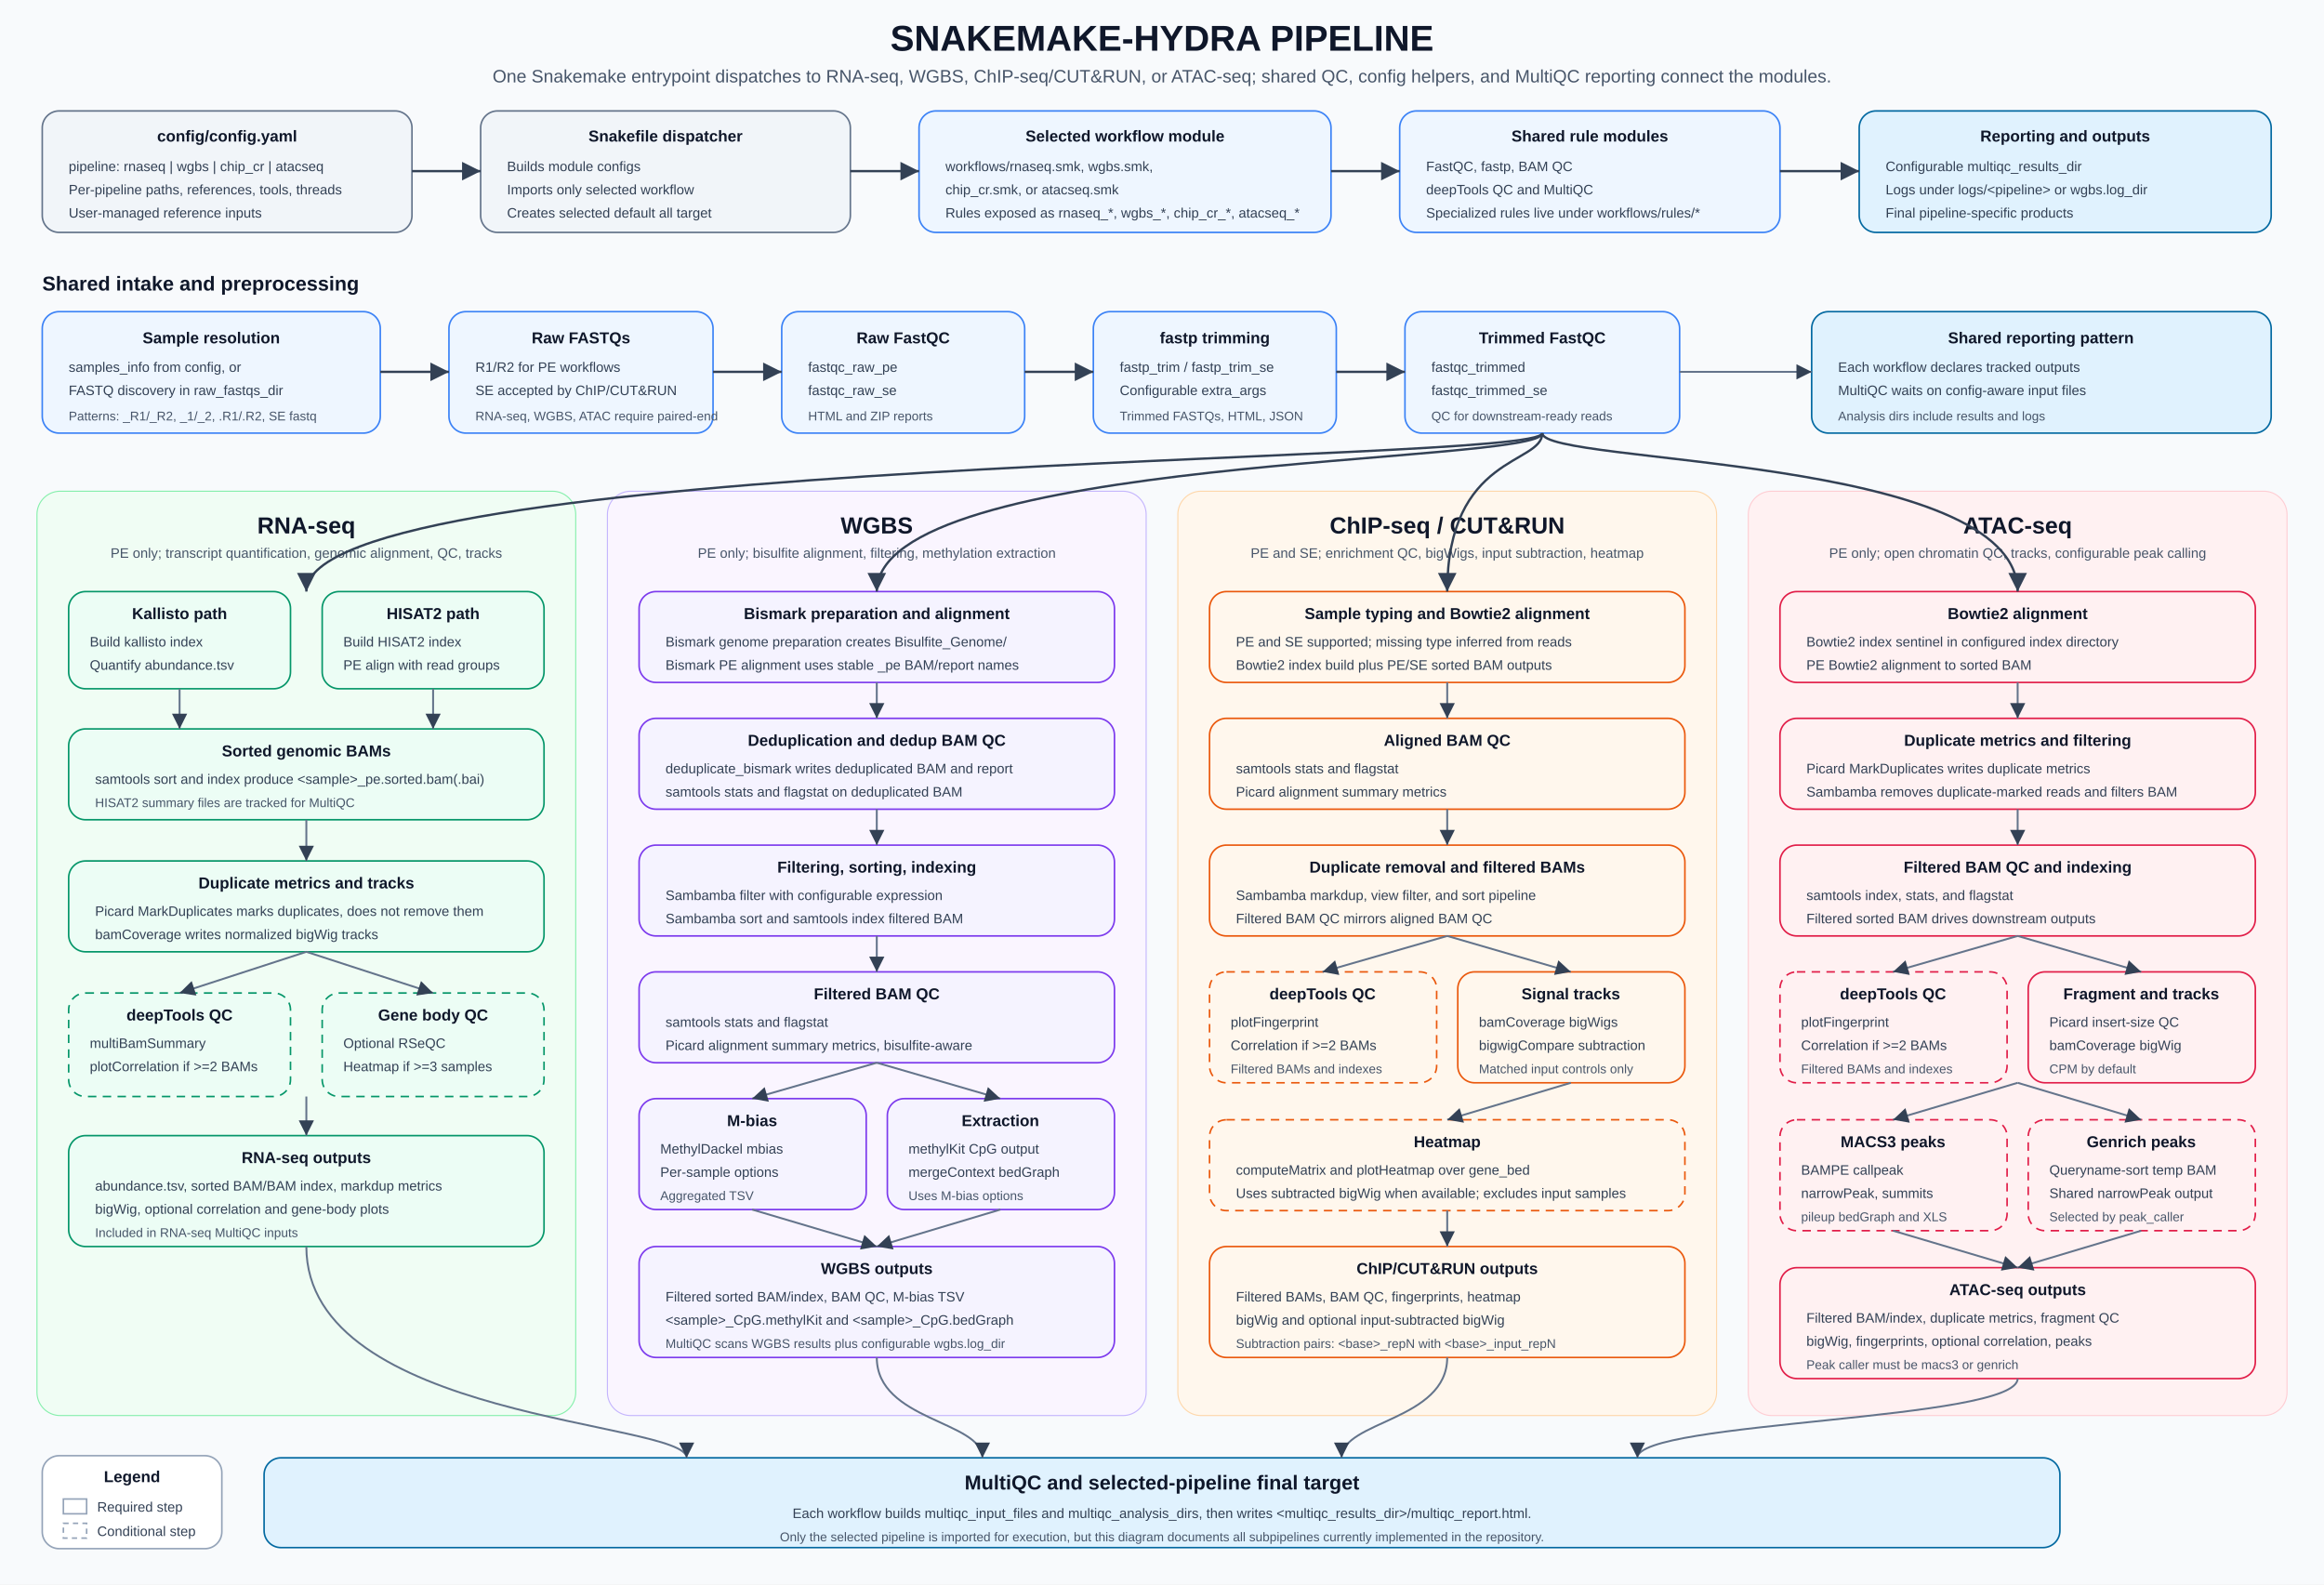
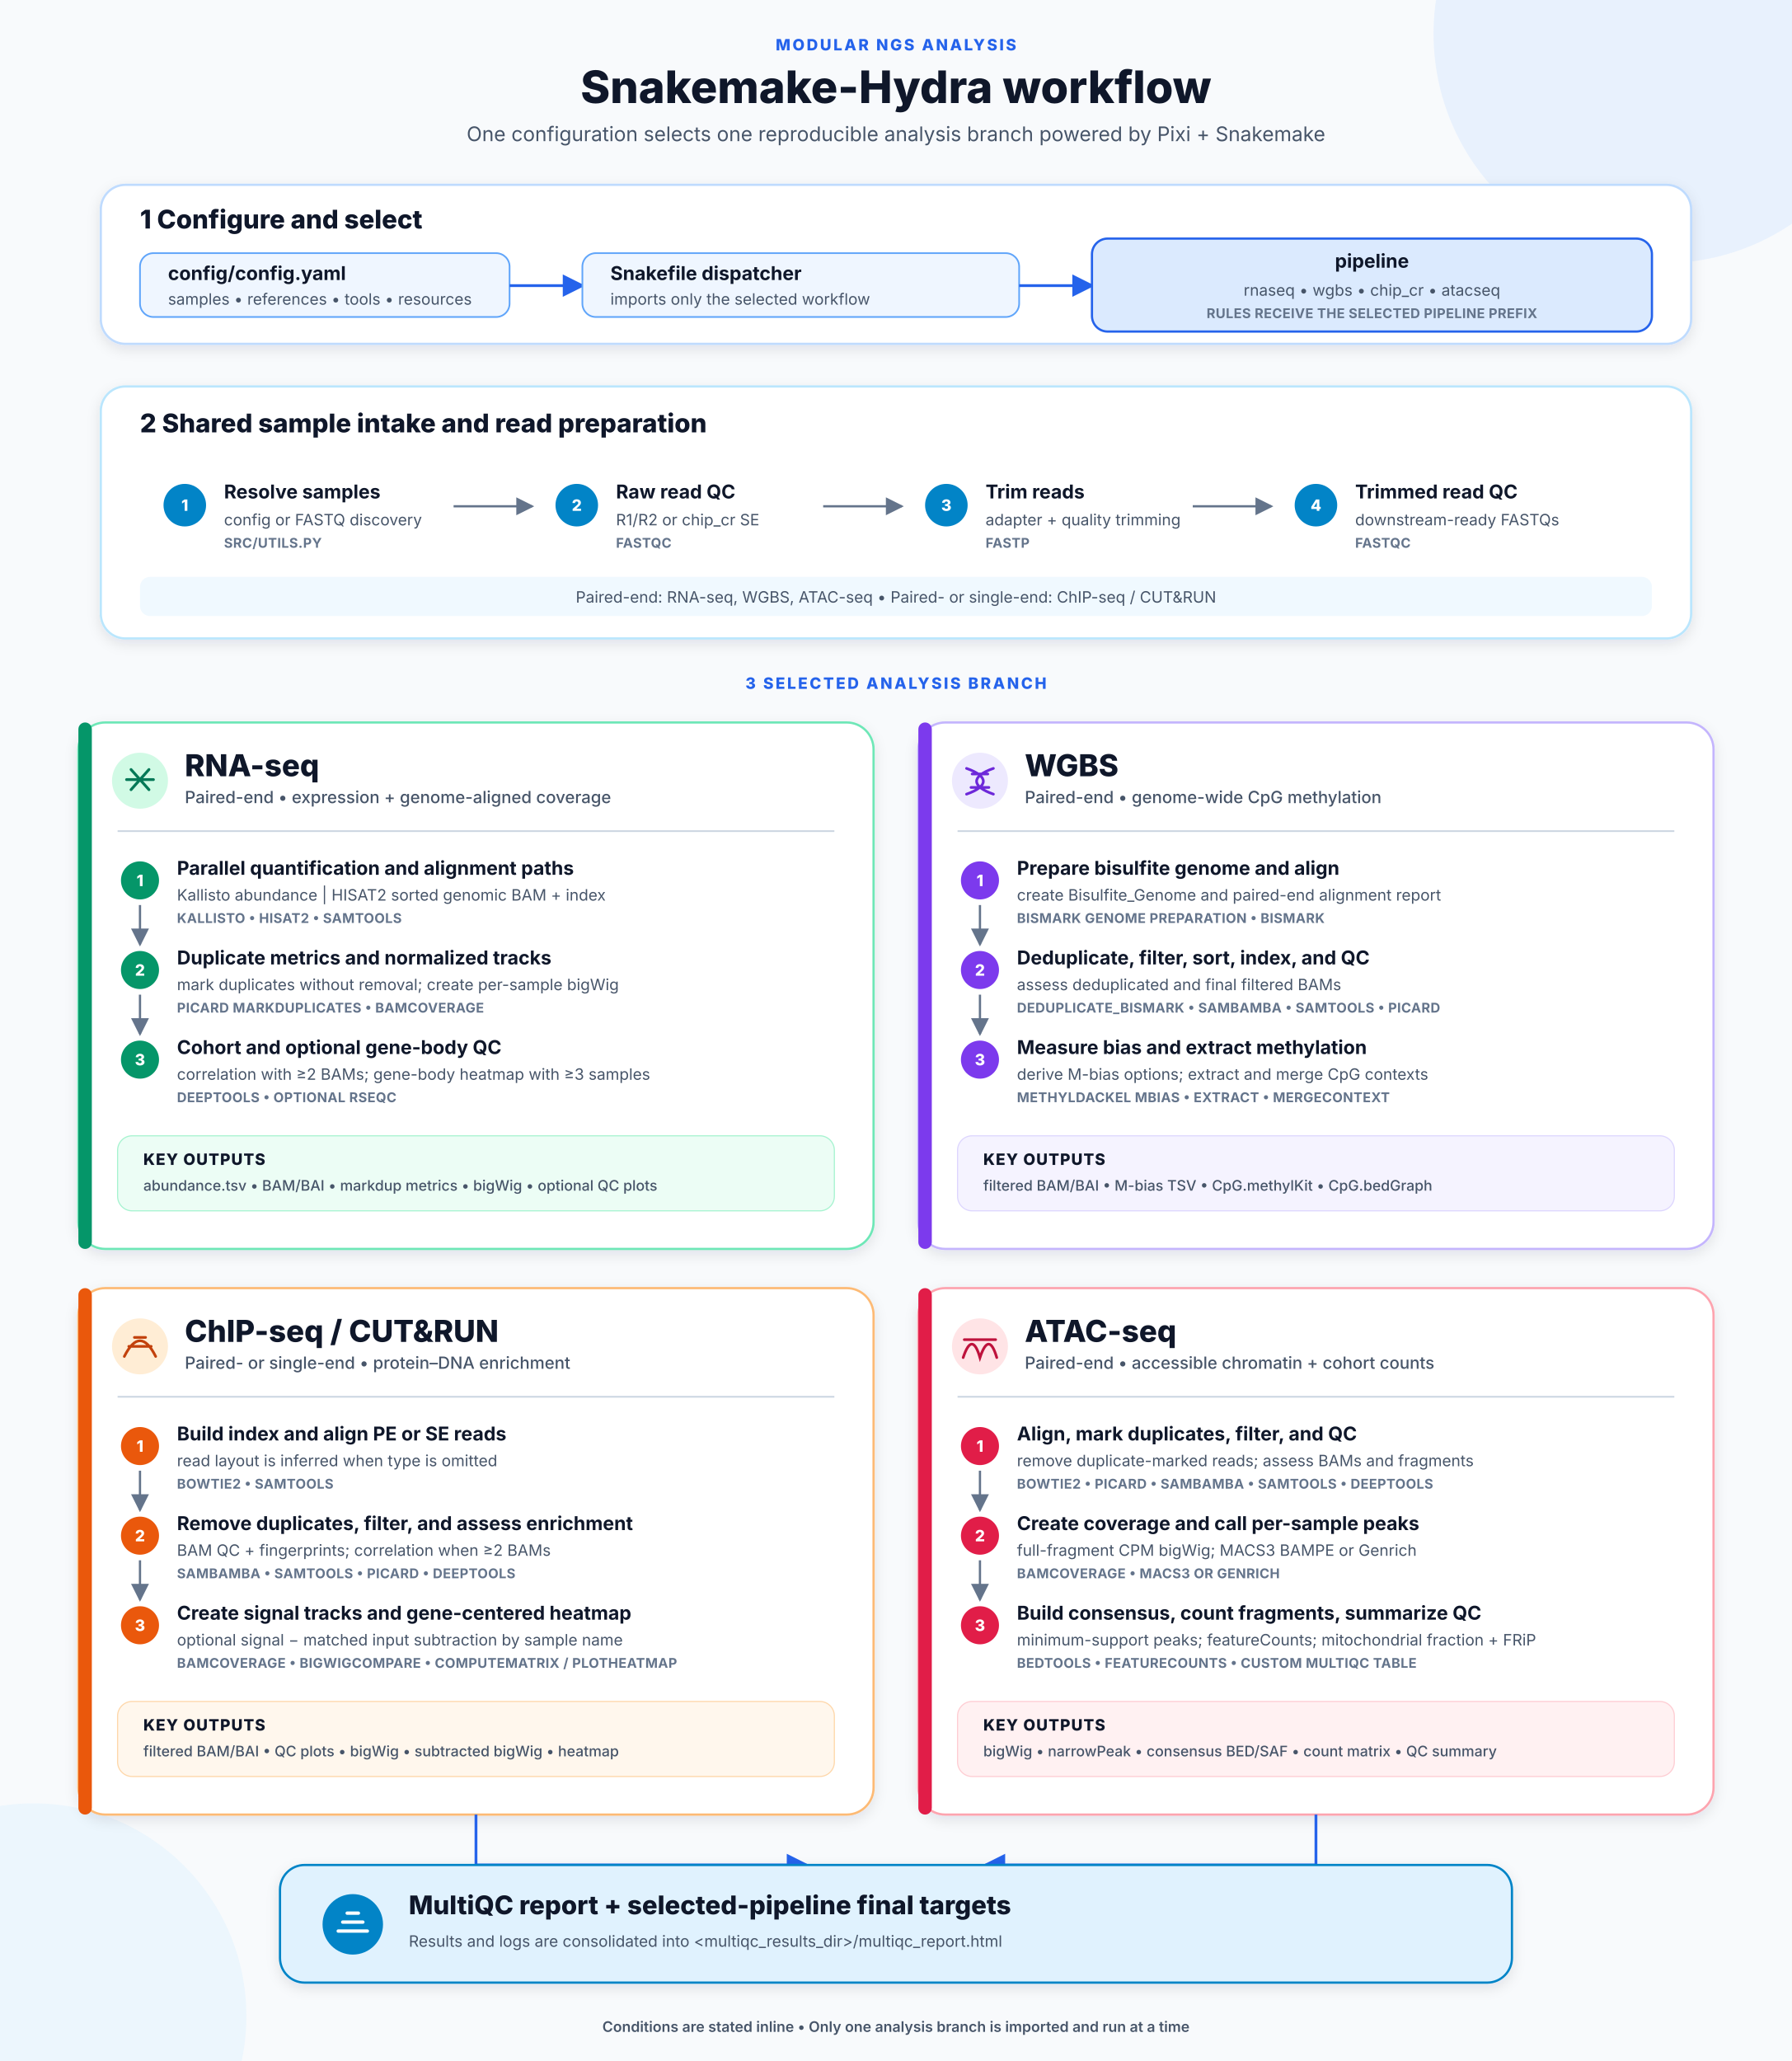
- <svg xmlns="http://www.w3.org/2000/svg" width="2200" height="1500" viewBox="0 0 2200 1500" role="img" aria-labelledby="title desc">
+ <svg xmlns="http://www.w3.org/2000/svg" width="1600" height="1840" viewBox="0 0 1600 1840" role="img" aria-labelledby="title desc">
  <defs>
-     <marker id="arrow" markerWidth="12" markerHeight="12" refX="10" refY="6" orient="auto" markerUnits="strokeWidth">
-       <path d="M2,2 L10,6 L2,10 Z" fill="#334155" />
+     <filter id="shadow" x="-10%" y="-10%" width="120%" height="130%">
+       <feDropShadow dx="0" dy="4" stdDeviation="6" flood-color="#0f172a" flood-opacity=".10" />
+     </filter>
+     <marker id="arrow" markerWidth="10" markerHeight="10" refX="8" refY="5" orient="auto">
+       <path d="M1 1 9 5 1 9Z" fill="#64748b" />
+     </marker>
+     <marker id="arrow-blue" markerWidth="10" markerHeight="10" refX="8" refY="5" orient="auto">
+       <path d="M1 1 9 5 1 9Z" fill="#2563eb" />
    </marker>
    <style>
-       .bg { fill: #f8fafc; }
-       .title { font: 700 34px Arial, sans-serif; fill: #0f172a; }
-       .subtitle { font: 400 17px Arial, sans-serif; fill: #475569; }
-       .section-title { font: 700 19px Arial, sans-serif; fill: #0f172a; }
-       .box-title { font: 700 15px Arial, sans-serif; fill: #0f172a; }
-       .box-text { font: 400 13px Arial, sans-serif; fill: #334155; }
-       .small { font: 400 12px Arial, sans-serif; fill: #475569; }
-       .tiny { font: 400 11px Arial, sans-serif; fill: #475569; }
-       .note { font: 700 12px Arial, sans-serif; fill: #475569; }
-       .box { fill: #ffffff; stroke: #94a3b8; stroke-width: 1.5; rx: 16; }
-       .shared { fill: #eef6ff; stroke: #3b82f6; }
-       .config { fill: #f1f5f9; stroke: #64748b; }
-       .report { fill: #e0f2fe; stroke: #0369a1; }
-       .rnaseq { fill: #ecfdf5; stroke: #059669; }
-       .wgbs { fill: #f5f3ff; stroke: #7c3aed; }
-       .chip { fill: #fff7ed; stroke: #ea580c; }
-       .atac { fill: #fff1f2; stroke: #e11d48; }
-       .lane-rnaseq { fill: #f0fdf4; stroke: #86efac; }
-       .lane-wgbs { fill: #faf5ff; stroke: #c4b5fd; }
-       .lane-chip { fill: #fff7ed; stroke: #fed7aa; }
-       .lane-atac { fill: #fff1f2; stroke: #fecdd3; }
-       .optional { stroke-dasharray: 8 6; }
-       .arrow { fill: none; stroke: #334155; stroke-width: 2.2; marker-end: url(#arrow); }
-       .soft-arrow { fill: none; stroke: #64748b; stroke-width: 1.8; marker-end: url(#arrow); }
-       .lane-title { font: 700 22px Arial, sans-serif; fill: #0f172a; }
-       .lane-subtitle { font: 400 13px Arial, sans-serif; fill: #475569; }
-       .legend-text { font: 400 13px Arial, sans-serif; fill: #334155; }
+       text{font-family:Inter,ui-sans-serif,system-ui,-apple-system,"Segoe UI",Arial,sans-serif}
+       .title{font-size:40px;font-weight:800;fill:#0f172a}.subtitle{font-size:18px;fill:#475569}
+       .eyebrow{font-size:14px;font-weight:800;letter-spacing:1.8px;fill:#2563eb}
+       .section{font-size:23px;font-weight:800;fill:#0f172a}.lane-title{font-size:27px;font-weight:800;fill:#0f172a}
+       .lane-sub{font-size:15px;font-weight:500;fill:#475569}.step-title{font-size:17px;font-weight:750;fill:#0f172a}
+       .copy{font-size:14px;fill:#475569}.tool{font-size:12px;font-weight:750;letter-spacing:.25px;fill:#64748b}
+       .num{font-size:14px;font-weight:800;fill:#fff;text-anchor:middle;dominant-baseline:central}
+       .out-title{font-size:14px;font-weight:800;letter-spacing:.8px;fill:#0f172a}.out{font-size:13px;font-weight:500;fill:#475569}
+       .flow{fill:none;stroke:#64748b;stroke-width:2;marker-end:url(#arrow)}
+       .flow-blue{fill:none;stroke:#2563eb;stroke-width:2.5;marker-end:url(#arrow-blue)}
+       .divider{stroke:#cbd5e1;stroke-width:1.5}.legend{font-size:13px;font-weight:600;fill:#475569}
    </style>
  </defs>
-   <rect class="bg" x="0" y="0" width="2200" height="1500" />
-   <text class="title" x="1100" y="48" text-anchor="middle">SNAKEMAKE-HYDRA PIPELINE</text>
-   <text class="subtitle" x="1100" y="78" text-anchor="middle">One Snakemake entrypoint dispatches to RNA-seq, WGBS, ChIP-seq/CUT&amp;RUN, or ATAC-seq; shared QC, config helpers, and MultiQC reporting connect the modules.</text>
-   <rect class="box config" x="40" y="105" width="350" height="115" />
-   <text class="box-title" x="215" y="134" text-anchor="middle">config/config.yaml</text>
-   <text class="box-text" x="65" y="162">pipeline: rnaseq | wgbs | chip_cr | atacseq</text>
-   <text class="box-text" x="65" y="184">Per-pipeline paths, references, tools, threads</text>
-   <text class="box-text" x="65" y="206">User-managed reference inputs</text>
-   <rect class="box config" x="455" y="105" width="350" height="115" />
-   <text class="box-title" x="630" y="134" text-anchor="middle">Snakefile dispatcher</text>
-   <text class="box-text" x="480" y="162">Builds module configs</text>
-   <text class="box-text" x="480" y="184">Imports only selected workflow</text>
-   <text class="box-text" x="480" y="206">Creates selected default all target</text>
-   <rect class="box shared" x="870" y="105" width="390" height="115" />
-   <text class="box-title" x="1065" y="134" text-anchor="middle">Selected workflow module</text>
-   <text class="box-text" x="895" y="162">workflows/rnaseq.smk, wgbs.smk,</text>
-   <text class="box-text" x="895" y="184">chip_cr.smk, or atacseq.smk</text>
-   <text class="box-text" x="895" y="206">Rules exposed as rnaseq_*, wgbs_*, chip_cr_*, atacseq_*</text>
-   <rect class="box shared" x="1325" y="105" width="360" height="115" />
-   <text class="box-title" x="1505" y="134" text-anchor="middle">Shared rule modules</text>
-   <text class="box-text" x="1350" y="162">FastQC, fastp, BAM QC</text>
-   <text class="box-text" x="1350" y="184">deepTools QC and MultiQC</text>
-   <text class="box-text" x="1350" y="206">Specialized rules live under workflows/rules/*</text>
-   <rect class="box report" x="1760" y="105" width="390" height="115" />
-   <text class="box-title" x="1955" y="134" text-anchor="middle">Reporting and outputs</text>
-   <text class="box-text" x="1785" y="162">Configurable multiqc_results_dir</text>
-   <text class="box-text" x="1785" y="184">Logs under logs/&lt;pipeline&gt; or wgbs.log_dir</text>
-   <text class="box-text" x="1785" y="206">Final pipeline-specific products</text>
-   <path class="arrow" d="M390 162 L455 162" />
-   <path class="arrow" d="M805 162 L870 162" />
-   <path class="arrow" d="M1260 162 L1325 162" />
-   <path class="arrow" d="M1685 162 L1760 162" />
-   <text class="section-title" x="40" y="275">Shared intake and preprocessing</text>
-   <rect class="box shared" x="40" y="295" width="320" height="115" />
-   <text class="box-title" x="200" y="325" text-anchor="middle">Sample resolution</text>
-   <text class="box-text" x="65" y="352">samples_info from config, or</text>
-   <text class="box-text" x="65" y="374">FASTQ discovery in raw_fastqs_dir</text>
-   <text class="small" x="65" y="398">Patterns: _R1/_R2, _1/_2, .R1/.R2, SE fastq</text>
-   <rect class="box shared" x="425" y="295" width="250" height="115" />
-   <text class="box-title" x="550" y="325" text-anchor="middle">Raw FASTQs</text>
-   <text class="box-text" x="450" y="352">R1/R2 for PE workflows</text>
-   <text class="box-text" x="450" y="374">SE accepted by ChIP/CUT&amp;RUN</text>
-   <text class="small" x="450" y="398">RNA-seq, WGBS, ATAC require paired-end</text>
-   <rect class="box shared" x="740" y="295" width="230" height="115" />
-   <text class="box-title" x="855" y="325" text-anchor="middle">Raw FastQC</text>
-   <text class="box-text" x="765" y="352">fastqc_raw_pe</text>
-   <text class="box-text" x="765" y="374">fastqc_raw_se</text>
-   <text class="small" x="765" y="398">HTML and ZIP reports</text>
-   <rect class="box shared" x="1035" y="295" width="230" height="115" />
-   <text class="box-title" x="1150" y="325" text-anchor="middle">fastp trimming</text>
-   <text class="box-text" x="1060" y="352">fastp_trim / fastp_trim_se</text>
-   <text class="box-text" x="1060" y="374">Configurable extra_args</text>
-   <text class="small" x="1060" y="398">Trimmed FASTQs, HTML, JSON</text>
-   <rect class="box shared" x="1330" y="295" width="260" height="115" />
-   <text class="box-title" x="1460" y="325" text-anchor="middle">Trimmed FastQC</text>
-   <text class="box-text" x="1355" y="352">fastqc_trimmed</text>
-   <text class="box-text" x="1355" y="374">fastqc_trimmed_se</text>
-   <text class="small" x="1355" y="398">QC for downstream-ready reads</text>
-   <rect class="box report" x="1715" y="295" width="435" height="115" />
-   <text class="box-title" x="1932" y="325" text-anchor="middle">Shared reporting pattern</text>
-   <text class="box-text" x="1740" y="352">Each workflow declares tracked outputs</text>
-   <text class="box-text" x="1740" y="374">MultiQC waits on config-aware input files</text>
-   <text class="small" x="1740" y="398">Analysis dirs include results and logs</text>
-   <path class="arrow" d="M360 352 L425 352" />
-   <path class="arrow" d="M675 352 L740 352" />
-   <path class="arrow" d="M970 352 L1035 352" />
-   <path class="arrow" d="M1265 352 L1330 352" />
-   <path class="soft-arrow" d="M1590 352 L1715 352" />
-   <rect class="lane-rnaseq" x="35" y="465" width="510" height="875" rx="22" />
-   <rect class="lane-wgbs" x="575" y="465" width="510" height="875" rx="22" />
-   <rect class="lane-chip" x="1115" y="465" width="510" height="875" rx="22" />
-   <rect class="lane-atac" x="1655" y="465" width="510" height="875" rx="22" />
-   <text class="lane-title" x="290" y="505" text-anchor="middle">RNA-seq</text>
-   <text class="lane-subtitle" x="290" y="528" text-anchor="middle">PE only; transcript quantification, genomic alignment, QC, tracks</text>
-   <text class="lane-title" x="830" y="505" text-anchor="middle">WGBS</text>
-   <text class="lane-subtitle" x="830" y="528" text-anchor="middle">PE only; bisulfite alignment, filtering, methylation extraction</text>
-   <text class="lane-title" x="1370" y="505" text-anchor="middle">ChIP-seq / CUT&amp;RUN</text>
-   <text class="lane-subtitle" x="1370" y="528" text-anchor="middle">PE and SE; enrichment QC, bigWigs, input subtraction, heatmap</text>
-   <text class="lane-title" x="1910" y="505" text-anchor="middle">ATAC-seq</text>
-   <text class="lane-subtitle" x="1910" y="528" text-anchor="middle">PE only; open chromatin QC, tracks, configurable peak calling</text>
-   <rect class="box rnaseq" x="65" y="560" width="210" height="92" />
-   <text class="box-title" x="170" y="586" text-anchor="middle">Kallisto path</text>
-   <text class="box-text" x="85" y="612">Build kallisto index</text>
-   <text class="box-text" x="85" y="634">Quantify abundance.tsv</text>
-   <rect class="box rnaseq" x="305" y="560" width="210" height="92" />
-   <text class="box-title" x="410" y="586" text-anchor="middle">HISAT2 path</text>
-   <text class="box-text" x="325" y="612">Build HISAT2 index</text>
-   <text class="box-text" x="325" y="634">PE align with read groups</text>
-   <rect class="box rnaseq" x="65" y="690" width="450" height="86" />
-   <text class="box-title" x="290" y="716" text-anchor="middle">Sorted genomic BAMs</text>
-   <text class="box-text" x="90" y="742">samtools sort and index produce &lt;sample&gt;_pe.sorted.bam(.bai)</text>
-   <text class="small" x="90" y="764">HISAT2 summary files are tracked for MultiQC</text>
-   <rect class="box rnaseq" x="65" y="815" width="450" height="86" />
-   <text class="box-title" x="290" y="841" text-anchor="middle">Duplicate metrics and tracks</text>
-   <text class="box-text" x="90" y="867">Picard MarkDuplicates marks duplicates, does not remove them</text>
-   <text class="box-text" x="90" y="889">bamCoverage writes normalized bigWig tracks</text>
-   <rect class="box rnaseq optional" x="65" y="940" width="210" height="98" />
-   <text class="box-title" x="170" y="966" text-anchor="middle">deepTools QC</text>
-   <text class="box-text" x="85" y="992">multiBamSummary</text>
-   <text class="box-text" x="85" y="1014">plotCorrelation if &gt;=2 BAMs</text>
-   <rect class="box rnaseq optional" x="305" y="940" width="210" height="98" />
-   <text class="box-title" x="410" y="966" text-anchor="middle">Gene body QC</text>
-   <text class="box-text" x="325" y="992">Optional RSeQC</text>
-   <text class="box-text" x="325" y="1014">Heatmap if &gt;=3 samples</text>
-   <rect class="box rnaseq" x="65" y="1075" width="450" height="105" />
-   <text class="box-title" x="290" y="1101" text-anchor="middle">RNA-seq outputs</text>
-   <text class="box-text" x="90" y="1127">abundance.tsv, sorted BAM/BAM index, markdup metrics</text>
-   <text class="box-text" x="90" y="1149">bigWig, optional correlation and gene-body plots</text>
-   <text class="small" x="90" y="1171">Included in RNA-seq MultiQC inputs</text>
-   <path class="arrow" d="M1460 410 C1460 440 290 430 290 560" />
-   <path class="soft-arrow" d="M170 652 L170 690" />
-   <path class="soft-arrow" d="M410 652 L410 690" />
-   <path class="soft-arrow" d="M290 776 L290 815" />
-   <path class="soft-arrow" d="M290 901 L170 940" />
-   <path class="soft-arrow" d="M290 901 L410 940" />
-   <path class="soft-arrow" d="M290 1038 L290 1075" />
-   <rect class="box wgbs" x="605" y="560" width="450" height="86" />
-   <text class="box-title" x="830" y="586" text-anchor="middle">Bismark preparation and alignment</text>
-   <text class="box-text" x="630" y="612">Bismark genome preparation creates Bisulfite_Genome/</text>
-   <text class="box-text" x="630" y="634">Bismark PE alignment uses stable _pe BAM/report names</text>
-   <rect class="box wgbs" x="605" y="680" width="450" height="86" />
-   <text class="box-title" x="830" y="706" text-anchor="middle">Deduplication and dedup BAM QC</text>
-   <text class="box-text" x="630" y="732">deduplicate_bismark writes deduplicated BAM and report</text>
-   <text class="box-text" x="630" y="754">samtools stats and flagstat on deduplicated BAM</text>
-   <rect class="box wgbs" x="605" y="800" width="450" height="86" />
-   <text class="box-title" x="830" y="826" text-anchor="middle">Filtering, sorting, indexing</text>
-   <text class="box-text" x="630" y="852">Sambamba filter with configurable expression</text>
-   <text class="box-text" x="630" y="874">Sambamba sort and samtools index filtered BAM</text>
-   <rect class="box wgbs" x="605" y="920" width="450" height="86" />
-   <text class="box-title" x="830" y="946" text-anchor="middle">Filtered BAM QC</text>
-   <text class="box-text" x="630" y="972">samtools stats and flagstat</text>
-   <text class="box-text" x="630" y="994">Picard alignment summary metrics, bisulfite-aware</text>
-   <rect class="box wgbs" x="605" y="1040" width="215" height="105" />
-   <text class="box-title" x="712" y="1066" text-anchor="middle">M-bias</text>
-   <text class="box-text" x="625" y="1092">MethylDackel mbias</text>
-   <text class="box-text" x="625" y="1114">Per-sample options</text>
-   <text class="small" x="625" y="1136">Aggregated TSV</text>
-   <rect class="box wgbs" x="840" y="1040" width="215" height="105" />
-   <text class="box-title" x="947" y="1066" text-anchor="middle">Extraction</text>
-   <text class="box-text" x="860" y="1092">methylKit CpG output</text>
-   <text class="box-text" x="860" y="1114">mergeContext bedGraph</text>
-   <text class="small" x="860" y="1136">Uses M-bias options</text>
-   <rect class="box wgbs" x="605" y="1180" width="450" height="105" />
-   <text class="box-title" x="830" y="1206" text-anchor="middle">WGBS outputs</text>
-   <text class="box-text" x="630" y="1232">Filtered sorted BAM/index, BAM QC, M-bias TSV</text>
-   <text class="box-text" x="630" y="1254">&lt;sample&gt;_CpG.methylKit and &lt;sample&gt;_CpG.bedGraph</text>
-   <text class="small" x="630" y="1276">MultiQC scans WGBS results plus configurable wgbs.log_dir</text>
-   <path class="arrow" d="M1460 410 C1460 440 830 430 830 560" />
-   <path class="soft-arrow" d="M830 646 L830 680" />
-   <path class="soft-arrow" d="M830 766 L830 800" />
-   <path class="soft-arrow" d="M830 886 L830 920" />
-   <path class="soft-arrow" d="M830 1006 L712 1040" />
-   <path class="soft-arrow" d="M830 1006 L947 1040" />
-   <path class="soft-arrow" d="M712 1145 L830 1180" />
-   <path class="soft-arrow" d="M947 1145 L830 1180" />
-   <rect class="box chip" x="1145" y="560" width="450" height="86" />
-   <text class="box-title" x="1370" y="586" text-anchor="middle">Sample typing and Bowtie2 alignment</text>
-   <text class="box-text" x="1170" y="612">PE and SE supported; missing type inferred from reads</text>
-   <text class="box-text" x="1170" y="634">Bowtie2 index build plus PE/SE sorted BAM outputs</text>
-   <rect class="box chip" x="1145" y="680" width="450" height="86" />
-   <text class="box-title" x="1370" y="706" text-anchor="middle">Aligned BAM QC</text>
-   <text class="box-text" x="1170" y="732">samtools stats and flagstat</text>
-   <text class="box-text" x="1170" y="754">Picard alignment summary metrics</text>
-   <rect class="box chip" x="1145" y="800" width="450" height="86" />
-   <text class="box-title" x="1370" y="826" text-anchor="middle">Duplicate removal and filtered BAMs</text>
-   <text class="box-text" x="1170" y="852">Sambamba markdup, view filter, and sort pipeline</text>
-   <text class="box-text" x="1170" y="874">Filtered BAM QC mirrors aligned BAM QC</text>
-   <rect class="box chip optional" x="1145" y="920" width="215" height="105" />
-   <text class="box-title" x="1252" y="946" text-anchor="middle">deepTools QC</text>
-   <text class="box-text" x="1165" y="972">plotFingerprint</text>
-   <text class="box-text" x="1165" y="994">Correlation if &gt;=2 BAMs</text>
-   <text class="small" x="1165" y="1016">Filtered BAMs and indexes</text>
-   <rect class="box chip" x="1380" y="920" width="215" height="105" />
-   <text class="box-title" x="1487" y="946" text-anchor="middle">Signal tracks</text>
-   <text class="box-text" x="1400" y="972">bamCoverage bigWigs</text>
-   <text class="box-text" x="1400" y="994">bigwigCompare subtraction</text>
-   <text class="small" x="1400" y="1016">Matched input controls only</text>
-   <rect class="box chip optional" x="1145" y="1060" width="450" height="86" />
-   <text class="box-title" x="1370" y="1086" text-anchor="middle">Heatmap</text>
-   <text class="box-text" x="1170" y="1112">computeMatrix and plotHeatmap over gene_bed</text>
-   <text class="box-text" x="1170" y="1134">Uses subtracted bigWig when available; excludes input samples</text>
-   <rect class="box chip" x="1145" y="1180" width="450" height="105" />
-   <text class="box-title" x="1370" y="1206" text-anchor="middle">ChIP/CUT&amp;RUN outputs</text>
-   <text class="box-text" x="1170" y="1232">Filtered BAMs, BAM QC, fingerprints, heatmap</text>
-   <text class="box-text" x="1170" y="1254">bigWig and optional input-subtracted bigWig</text>
-   <text class="small" x="1170" y="1276">Subtraction pairs: &lt;base&gt;_repN with &lt;base&gt;_input_repN</text>
-   <path class="arrow" d="M1460 410 C1460 440 1370 430 1370 560" />
-   <path class="soft-arrow" d="M1370 646 L1370 680" />
-   <path class="soft-arrow" d="M1370 766 L1370 800" />
-   <path class="soft-arrow" d="M1370 886 L1252 920" />
-   <path class="soft-arrow" d="M1370 886 L1487 920" />
-   <path class="soft-arrow" d="M1487 1025 L1370 1060" />
-   <path class="soft-arrow" d="M1370 1146 L1370 1180" />
-   <rect class="box atac" x="1685" y="560" width="450" height="86" />
-   <text class="box-title" x="1910" y="586" text-anchor="middle">Bowtie2 alignment</text>
-   <text class="box-text" x="1710" y="612">Bowtie2 index sentinel in configured index directory</text>
-   <text class="box-text" x="1710" y="634">PE Bowtie2 alignment to sorted BAM</text>
-   <rect class="box atac" x="1685" y="680" width="450" height="86" />
-   <text class="box-title" x="1910" y="706" text-anchor="middle">Duplicate metrics and filtering</text>
-   <text class="box-text" x="1710" y="732">Picard MarkDuplicates writes duplicate metrics</text>
-   <text class="box-text" x="1710" y="754">Sambamba removes duplicate-marked reads and filters BAM</text>
-   <rect class="box atac" x="1685" y="800" width="450" height="86" />
-   <text class="box-title" x="1910" y="826" text-anchor="middle">Filtered BAM QC and indexing</text>
-   <text class="box-text" x="1710" y="852">samtools index, stats, and flagstat</text>
-   <text class="box-text" x="1710" y="874">Filtered sorted BAM drives downstream outputs</text>
-   <rect class="box atac optional" x="1685" y="920" width="215" height="105" />
-   <text class="box-title" x="1792" y="946" text-anchor="middle">deepTools QC</text>
-   <text class="box-text" x="1705" y="972">plotFingerprint</text>
-   <text class="box-text" x="1705" y="994">Correlation if &gt;=2 BAMs</text>
-   <text class="small" x="1705" y="1016">Filtered BAMs and indexes</text>
-   <rect class="box atac" x="1920" y="920" width="215" height="105" />
-   <text class="box-title" x="2027" y="946" text-anchor="middle">Fragment and tracks</text>
-   <text class="box-text" x="1940" y="972">Picard insert-size QC</text>
-   <text class="box-text" x="1940" y="994">bamCoverage bigWig</text>
-   <text class="small" x="1940" y="1016">CPM by default</text>
-   <rect class="box atac optional" x="1685" y="1060" width="215" height="105" />
-   <text class="box-title" x="1792" y="1086" text-anchor="middle">MACS3 peaks</text>
-   <text class="box-text" x="1705" y="1112">BAMPE callpeak</text>
-   <text class="box-text" x="1705" y="1134">narrowPeak, summits</text>
-   <text class="small" x="1705" y="1156">pileup bedGraph and XLS</text>
-   <rect class="box atac optional" x="1920" y="1060" width="215" height="105" />
-   <text class="box-title" x="2027" y="1086" text-anchor="middle">Genrich peaks</text>
-   <text class="box-text" x="1940" y="1112">Queryname-sort temp BAM</text>
-   <text class="box-text" x="1940" y="1134">Shared narrowPeak output</text>
-   <text class="small" x="1940" y="1156">Selected by peak_caller</text>
-   <rect class="box atac" x="1685" y="1200" width="450" height="105" />
-   <text class="box-title" x="1910" y="1226" text-anchor="middle">ATAC-seq outputs</text>
-   <text class="box-text" x="1710" y="1252">Filtered BAM/index, duplicate metrics, fragment QC</text>
-   <text class="box-text" x="1710" y="1274">bigWig, fingerprints, optional correlation, peaks</text>
-   <text class="small" x="1710" y="1296">Peak caller must be macs3 or genrich</text>
-   <path class="arrow" d="M1460 410 C1460 440 1910 430 1910 560" />
-   <path class="soft-arrow" d="M1910 646 L1910 680" />
-   <path class="soft-arrow" d="M1910 766 L1910 800" />
-   <path class="soft-arrow" d="M1910 886 L1792 920" />
-   <path class="soft-arrow" d="M1910 886 L2027 920" />
-   <path class="soft-arrow" d="M1910 1025 L1792 1060" />
-   <path class="soft-arrow" d="M1910 1025 L2027 1060" />
-   <path class="soft-arrow" d="M1792 1165 L1910 1200" />
-   <path class="soft-arrow" d="M2027 1165 L1910 1200" />
-   <rect class="box report" x="250" y="1380" width="1700" height="85" />
-   <text class="section-title" x="1100" y="1410" text-anchor="middle">MultiQC and selected-pipeline final target</text>
-   <text class="box-text" x="1100" y="1437" text-anchor="middle">Each workflow builds multiqc_input_files and multiqc_analysis_dirs, then writes &lt;multiqc_results_dir&gt;/multiqc_report.html.</text>
-   <text class="small" x="1100" y="1459" text-anchor="middle">Only the selected pipeline is imported for execution, but this diagram documents all subpipelines currently implemented in the repository.</text>
-   <path class="soft-arrow" d="M290 1180 C290 1345 650 1345 650 1380" />
-   <path class="soft-arrow" d="M830 1285 C830 1345 930 1345 930 1380" />
-   <path class="soft-arrow" d="M1370 1285 C1370 1345 1270 1345 1270 1380" />
-   <path class="soft-arrow" d="M1910 1305 C1910 1345 1550 1345 1550 1380" />
-   <rect class="box" x="40" y="1378" width="170" height="88" />
-   <text class="box-title" x="125" y="1403" text-anchor="middle">Legend</text>
-   <rect x="60" y="1419" width="22" height="14" fill="#ffffff" stroke="#94a3b8" stroke-width="1.5" />
-   <text class="legend-text" x="92" y="1431">Required step</text>
-   <rect x="60" y="1442" width="22" height="14" fill="#ffffff" stroke="#94a3b8" stroke-width="1.5" stroke-dasharray="5 4" />
-   <text class="legend-text" x="92" y="1454">Conditional step</text>
+   <rect width="1600" height="1840" fill="#f8fafc" />
+   <circle cx="1485" cy="30" r="205" fill="#dbeafe" opacity=".55" />
+   <circle cx="30" cy="1800" r="190" fill="#e0f2fe" opacity=".5" />
+   <text class="eyebrow" x="800" y="45" text-anchor="middle">MODULAR NGS ANALYSIS</text>
+   <text class="title" x="800" y="92" text-anchor="middle">Snakemake-Hydra workflow</text>
+   <text class="subtitle" x="800" y="126" text-anchor="middle">One configuration selects one reproducible analysis branch powered by Pixi + Snakemake</text>
+   <g filter="url(#shadow)">
+     <rect x="90" y="165" width="1420" height="142" rx="22" fill="#fff" stroke="#bfdbfe" stroke-width="2" />
+   </g>
+   <text class="section" x="125" y="204">1  Configure and select</text>
+   <rect x="125" y="226" width="330" height="57" rx="12" fill="#eff6ff" stroke="#60a5fa" stroke-width="1.5" />
+   <text class="step-title" x="150" y="250">config/config.yaml</text>
+   <text class="copy" x="150" y="272">samples • references • tools • resources</text>
+   <path class="flow-blue" d="M455 255h65" />
+   <rect x="520" y="226" width="390" height="57" rx="12" fill="#eff6ff" stroke="#60a5fa" stroke-width="1.5" />
+   <text class="step-title" x="545" y="250">Snakefile dispatcher</text>
+   <text class="copy" x="545" y="272">imports only the selected workflow</text>
+   <path class="flow-blue" d="M910 255h65" />
+   <rect x="975" y="213" width="500" height="83" rx="14" fill="#dbeafe" stroke="#2563eb" stroke-width="2" />
+   <text class="step-title" x="1225" y="239" text-anchor="middle">pipeline</text>
+   <text class="copy" x="1225" y="264" text-anchor="middle">rnaseq  •  wgbs  •  chip_cr  •  atacseq</text>
+   <text class="tool" x="1225" y="284" text-anchor="middle">RULES RECEIVE THE SELECTED PIPELINE PREFIX</text>
+   <g filter="url(#shadow)">
+     <rect x="90" y="345" width="1420" height="225" rx="22" fill="#fff" stroke="#bae6fd" stroke-width="2" />
+   </g>
+   <text class="section" x="125" y="386">2  Shared sample intake and read preparation</text>
+   <circle cx="165" cy="451" r="19" fill="#0284c7" />
+   <text class="num" x="165" y="451">1</text>
+   <text class="step-title" x="200" y="445">Resolve samples</text>
+   <text class="copy" x="200" y="469">config or FASTQ discovery</text>
+   <text class="tool" x="200" y="489">SRC/UTILS.PY</text>
+   <path class="flow" d="M405 452h70" />
+   <circle cx="515" cy="451" r="19" fill="#0284c7" />
+   <text class="num" x="515" y="451">2</text>
+   <text class="step-title" x="550" y="445">Raw read QC</text>
+   <text class="copy" x="550" y="469">R1/R2 or chip_cr SE</text>
+   <text class="tool" x="550" y="489">FASTQC</text>
+   <path class="flow" d="M735 452h70" />
+   <circle cx="845" cy="451" r="19" fill="#0284c7" />
+   <text class="num" x="845" y="451">3</text>
+   <text class="step-title" x="880" y="445">Trim reads</text>
+   <text class="copy" x="880" y="469">adapter + quality trimming</text>
+   <text class="tool" x="880" y="489">FASTP</text>
+   <path class="flow" d="M1065 452h70" />
+   <circle cx="1175" cy="451" r="19" fill="#0284c7" />
+   <text class="num" x="1175" y="451">4</text>
+   <text class="step-title" x="1210" y="445">Trimmed read QC</text>
+   <text class="copy" x="1210" y="469">downstream-ready FASTQs</text>
+   <text class="tool" x="1210" y="489">FASTQC</text>
+   <rect x="125" y="515" width="1350" height="35" rx="9" fill="#f0f9ff" />
+   <text class="copy" x="800" y="538" text-anchor="middle">Paired-end: RNA-seq, WGBS, ATAC-seq  •  Paired- or single-end: ChIP-seq / CUT&amp;RUN</text>
+   <text class="eyebrow" x="800" y="615" text-anchor="middle">3  SELECTED ANALYSIS BRANCH</text>
+   <g filter="url(#shadow)">
+     <rect x="70" y="645" width="710" height="470" rx="24" fill="#fff" stroke="#6ee7b7" stroke-width="2" />
+   </g>
+   <rect x="70" y="645" width="12" height="470" rx="6" fill="#059669" />
+   <circle cx="125" cy="697" r="25" fill="#d1fae5" />
+   <path d="M113 696h24m-20-9 16 18m-16 0 16-18" stroke="#047857" stroke-width="2.5" stroke-linecap="round" />
+   <text class="lane-title" x="165" y="693">RNA-seq</text>
+   <text class="lane-sub" x="165" y="717">Paired-end • expression + genome-aligned coverage</text>
+   <line class="divider" x1="105" y1="742" x2="745" y2="742" />
+   <circle cx="125" cy="786" r="17" fill="#059669" />
+   <text class="num" x="125" y="786">1</text>
+   <text class="step-title" x="158" y="781">Parallel quantification and alignment paths</text>
+   <text class="copy" x="158" y="804">Kallisto abundance  |  HISAT2 sorted genomic BAM + index</text>
+   <text class="tool" x="158" y="824">KALLISTO  •  HISAT2  •  SAMTOOLS</text>
+   <path class="flow" d="M125 808v35" />
+   <circle cx="125" cy="866" r="17" fill="#059669" />
+   <text class="num" x="125" y="866">2</text>
+   <text class="step-title" x="158" y="861">Duplicate metrics and normalized tracks</text>
+   <text class="copy" x="158" y="884">mark duplicates without removal; create per-sample bigWig</text>
+   <text class="tool" x="158" y="904">PICARD MARKDUPLICATES  •  BAMCOVERAGE</text>
+   <path class="flow" d="M125 888v35" />
+   <circle cx="125" cy="946" r="17" fill="#059669" />
+   <text class="num" x="125" y="946">3</text>
+   <text class="step-title" x="158" y="941">Cohort and optional gene-body QC</text>
+   <text class="copy" x="158" y="964">correlation with ≥2 BAMs; gene-body heatmap with ≥3 samples</text>
+   <text class="tool" x="158" y="984">DEEPTOOLS  •  OPTIONAL RSEQC</text>
+   <rect x="105" y="1014" width="640" height="67" rx="13" fill="#ecfdf5" stroke="#a7f3d0" />
+   <text class="out-title" x="128" y="1040">KEY OUTPUTS</text>
+   <text class="out" x="128" y="1063">abundance.tsv • BAM/BAI • markdup metrics • bigWig • optional QC plots</text>
+   <g filter="url(#shadow)">
+     <rect x="820" y="645" width="710" height="470" rx="24" fill="#fff" stroke="#c4b5fd" stroke-width="2" />
+   </g>
+   <rect x="820" y="645" width="12" height="470" rx="6" fill="#7c3aed" />
+   <circle cx="875" cy="697" r="25" fill="#ede9fe" />
+   <path d="M863 686c20 7 20 16 0 23m24-23c-20 7-20 16 0 23m-19-18h14m-15 12h16" fill="none" stroke="#6d28d9" stroke-width="2.4" stroke-linecap="round" />
+   <text class="lane-title" x="915" y="693">WGBS</text>
+   <text class="lane-sub" x="915" y="717">Paired-end • genome-wide CpG methylation</text>
+   <line class="divider" x1="855" y1="742" x2="1495" y2="742" />
+   <circle cx="875" cy="786" r="17" fill="#7c3aed" />
+   <text class="num" x="875" y="786">1</text>
+   <text class="step-title" x="908" y="781">Prepare bisulfite genome and align</text>
+   <text class="copy" x="908" y="804">create Bisulfite_Genome and paired-end alignment report</text>
+   <text class="tool" x="908" y="824">BISMARK GENOME PREPARATION  •  BISMARK</text>
+   <path class="flow" d="M875 808v35" />
+   <circle cx="875" cy="866" r="17" fill="#7c3aed" />
+   <text class="num" x="875" y="866">2</text>
+   <text class="step-title" x="908" y="861">Deduplicate, filter, sort, index, and QC</text>
+   <text class="copy" x="908" y="884">assess deduplicated and final filtered BAMs</text>
+   <text class="tool" x="908" y="904">DEDUPLICATE_BISMARK  •  SAMBAMBA  •  SAMTOOLS  •  PICARD</text>
+   <path class="flow" d="M875 888v35" />
+   <circle cx="875" cy="946" r="17" fill="#7c3aed" />
+   <text class="num" x="875" y="946">3</text>
+   <text class="step-title" x="908" y="941">Measure bias and extract methylation</text>
+   <text class="copy" x="908" y="964">derive M-bias options; extract and merge CpG contexts</text>
+   <text class="tool" x="908" y="984">METHYLDACKEL MBIAS  •  EXTRACT  •  MERGECONTEXT</text>
+   <rect x="855" y="1014" width="640" height="67" rx="13" fill="#f5f3ff" stroke="#ddd6fe" />
+   <text class="out-title" x="878" y="1040">KEY OUTPUTS</text>
+   <text class="out" x="878" y="1063">filtered BAM/BAI • M-bias TSV • CpG.methylKit • CpG.bedGraph</text>
+   <g filter="url(#shadow)">
+     <rect x="70" y="1150" width="710" height="470" rx="24" fill="#fff" stroke="#fdba74" stroke-width="2" />
+   </g>
+   <rect x="70" y="1150" width="12" height="470" rx="6" fill="#ea580c" />
+   <circle cx="125" cy="1202" r="25" fill="#ffedd5" />
+   <path d="M111 1211q14-28 28 0m-24-9h20m-15-8h10" fill="none" stroke="#c2410c" stroke-width="2.4" stroke-linecap="round" />
+   <text class="lane-title" x="165" y="1198">ChIP-seq / CUT&amp;RUN</text>
+   <text class="lane-sub" x="165" y="1222">Paired- or single-end • protein–DNA enrichment</text>
+   <line class="divider" x1="105" y1="1247" x2="745" y2="1247" />
+   <circle cx="125" cy="1291" r="17" fill="#ea580c" />
+   <text class="num" x="125" y="1291">1</text>
+   <text class="step-title" x="158" y="1286">Build index and align PE or SE reads</text>
+   <text class="copy" x="158" y="1309">read layout is inferred when type is omitted</text>
+   <text class="tool" x="158" y="1329">BOWTIE2  •  SAMTOOLS</text>
+   <path class="flow" d="M125 1313v35" />
+   <circle cx="125" cy="1371" r="17" fill="#ea580c" />
+   <text class="num" x="125" y="1371">2</text>
+   <text class="step-title" x="158" y="1366">Remove duplicates, filter, and assess enrichment</text>
+   <text class="copy" x="158" y="1389">BAM QC + fingerprints; correlation when ≥2 BAMs</text>
+   <text class="tool" x="158" y="1409">SAMBAMBA  •  SAMTOOLS  •  PICARD  •  DEEPTOOLS</text>
+   <path class="flow" d="M125 1393v35" />
+   <circle cx="125" cy="1451" r="17" fill="#ea580c" />
+   <text class="num" x="125" y="1451">3</text>
+   <text class="step-title" x="158" y="1446">Create signal tracks and gene-centered heatmap</text>
+   <text class="copy" x="158" y="1469">optional signal − matched input subtraction by sample name</text>
+   <text class="tool" x="158" y="1489">BAMCOVERAGE  •  BIGWIGCOMPARE  •  COMPUTEMATRIX / PLOTHEATMAP</text>
+   <rect x="105" y="1519" width="640" height="67" rx="13" fill="#fff7ed" stroke="#fed7aa" />
+   <text class="out-title" x="128" y="1545">KEY OUTPUTS</text>
+   <text class="out" x="128" y="1568">filtered BAM/BAI • QC plots • bigWig • subtracted bigWig • heatmap</text>
+   <g filter="url(#shadow)">
+     <rect x="820" y="1150" width="710" height="470" rx="24" fill="#fff" stroke="#fda4af" stroke-width="2" />
+   </g>
+   <rect x="820" y="1150" width="12" height="470" rx="6" fill="#e11d48" />
+   <circle cx="875" cy="1202" r="25" fill="#ffe4e6" />
+   <path d="M860 1212q8-24 15 0 8-24 15 0m-29-16h28" fill="none" stroke="#be123c" stroke-width="2.4" stroke-linecap="round" />
+   <text class="lane-title" x="915" y="1198">ATAC-seq</text>
+   <text class="lane-sub" x="915" y="1222">Paired-end • accessible chromatin + cohort counts</text>
+   <line class="divider" x1="855" y1="1247" x2="1495" y2="1247" />
+   <circle cx="875" cy="1291" r="17" fill="#e11d48" />
+   <text class="num" x="875" y="1291">1</text>
+   <text class="step-title" x="908" y="1286">Align, mark duplicates, filter, and QC</text>
+   <text class="copy" x="908" y="1309">remove duplicate-marked reads; assess BAMs and fragments</text>
+   <text class="tool" x="908" y="1329">BOWTIE2  •  PICARD  •  SAMBAMBA  •  SAMTOOLS  •  DEEPTOOLS</text>
+   <path class="flow" d="M875 1313v35" />
+   <circle cx="875" cy="1371" r="17" fill="#e11d48" />
+   <text class="num" x="875" y="1371">2</text>
+   <text class="step-title" x="908" y="1366">Create coverage and call per-sample peaks</text>
+   <text class="copy" x="908" y="1389">full-fragment CPM bigWig; MACS3 BAMPE or Genrich</text>
+   <text class="tool" x="908" y="1409">BAMCOVERAGE  •  MACS3 OR GENRICH</text>
+   <path class="flow" d="M875 1393v35" />
+   <circle cx="875" cy="1451" r="17" fill="#e11d48" />
+   <text class="num" x="875" y="1451">3</text>
+   <text class="step-title" x="908" y="1446">Build consensus, count fragments, summarize QC</text>
+   <text class="copy" x="908" y="1469">minimum-support peaks; featureCounts; mitochondrial fraction + FRiP</text>
+   <text class="tool" x="908" y="1489">BEDTOOLS  •  FEATURECOUNTS  •  CUSTOM MULTIQC TABLE</text>
+   <rect x="855" y="1519" width="640" height="67" rx="13" fill="#fff1f2" stroke="#fecdd3" />
+   <text class="out-title" x="878" y="1545">KEY OUTPUTS</text>
+   <text class="out" x="878" y="1568">bigWig • narrowPeak • consensus BED/SAF • count matrix • QC summary</text>
+   <path class="flow-blue" d="M425 1620v45h295" />
+   <path class="flow-blue" d="M1175 1620v45H880" />
+   <g filter="url(#shadow)">
+     <rect x="250" y="1665" width="1100" height="105" rx="22" fill="#e0f2fe" stroke="#0284c7" stroke-width="2" />
+   </g>
+   <circle cx="315" cy="1718" r="27" fill="#0284c7" />
+   <path d="M302 1724h26m-22-8h18m-14-8h10" stroke="#fff" stroke-width="3" stroke-linecap="round" />
+   <text class="section" x="365" y="1709">MultiQC report + selected-pipeline final targets</text>
+   <text class="copy" x="365" y="1738">Results and logs are consolidated into &lt;multiqc_results_dir&gt;/multiqc_report.html</text>
+   <text class="legend" x="800" y="1814" text-anchor="middle">Conditions are stated inline  •  Only one analysis branch is imported and run at a time</text>
</svg>
